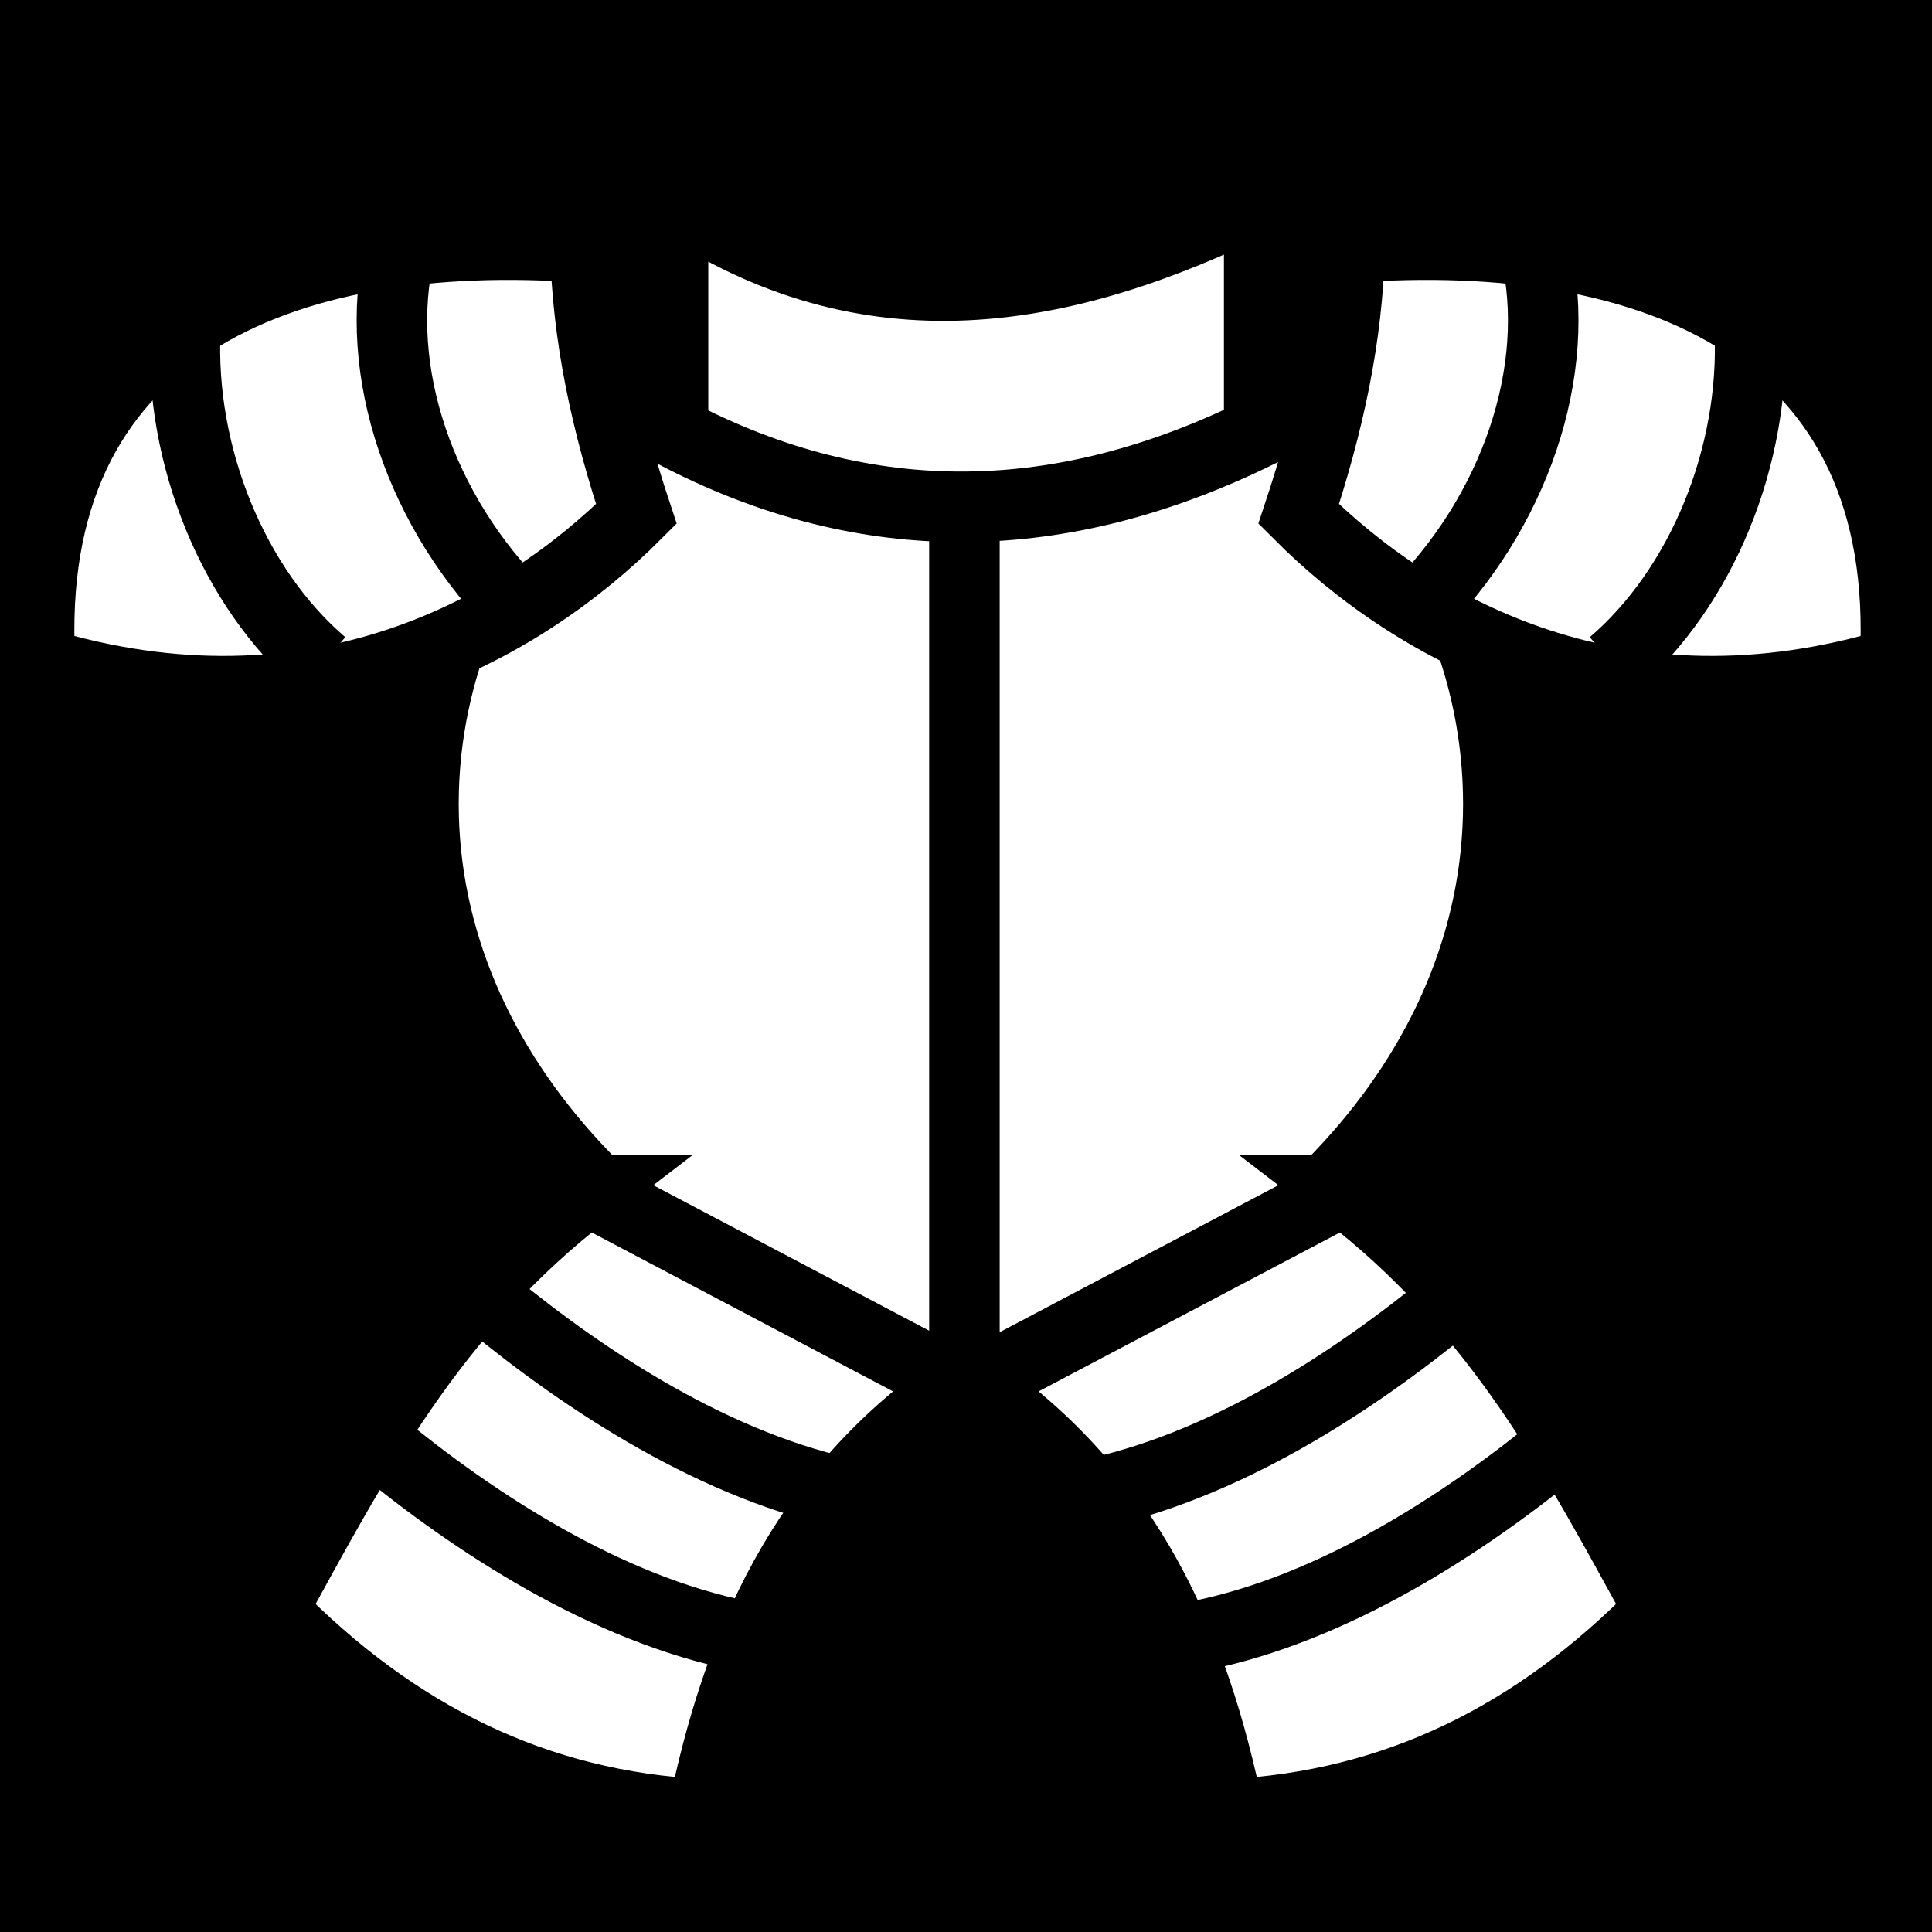
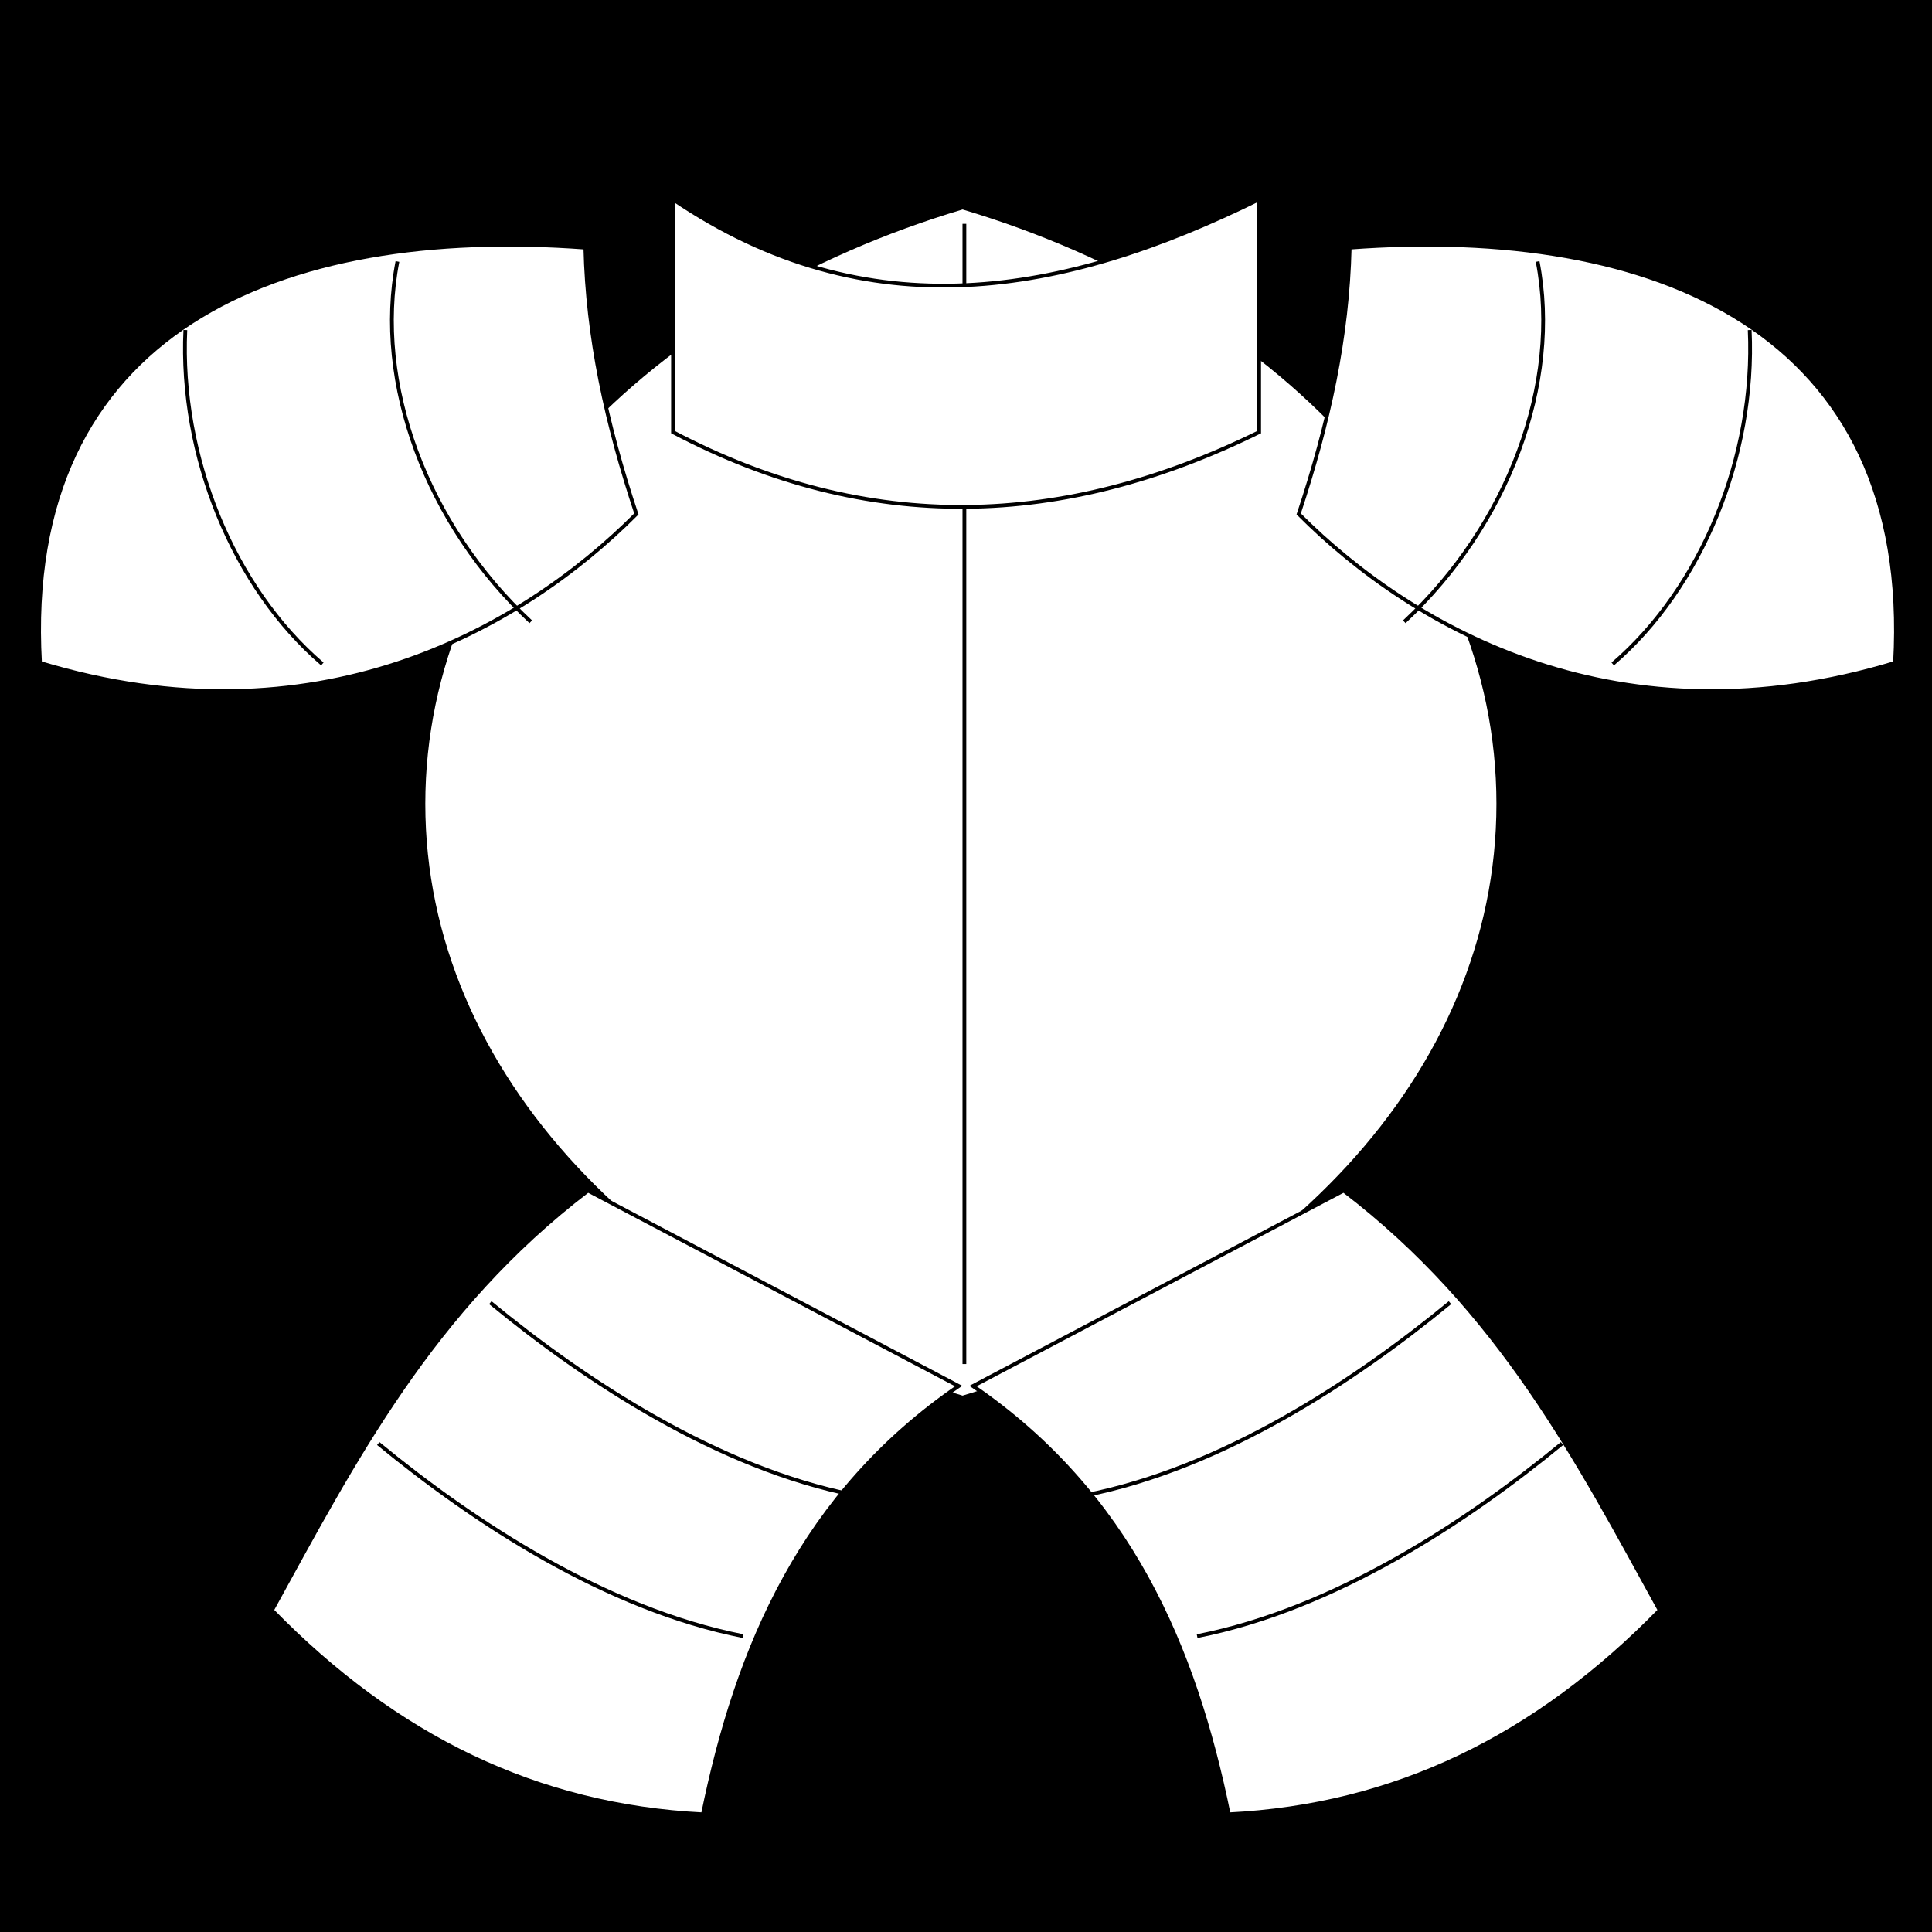
<svg xmlns="http://www.w3.org/2000/svg" viewBox="0 0 512 512">
-   <path d="m0,0h512v512h-512z" />
-   <g transform="matrix(18.68858,0,0,18.68858,-8398.353,-19763.712)">
-     <path d="m463.034,1060.471c-4.458,1.328-7.645,4.614-7.645,8.456s3.187,7.091 7.645,8.419c4.458-1.328 7.597-4.577 7.597-8.419s-3.139-7.128-7.597-8.456z" fill="#fff" stroke="#000" />
-     <path d="m463.06,1060.703v16.169" fill="none" stroke="#000" />
-     <path d="m457.722,1074.412c-2.218,1.694-3.317,3.836-4.482,5.951 1.758,1.802 3.765,2.777 6.111,2.894 .487-2.385 1.411-4.552 3.626-6.073l-5.256-2.772z" fill="#fff" fill-rule="evenodd" stroke="#000" />
-     <path d="m468.438,1074.412c2.218,1.694 3.317,3.836 4.482,5.951-1.758,1.802-3.765,2.777-6.111,2.894-.487-2.385-1.411-4.552-3.626-6.073l5.256-2.772z" fill="#fff" fill-rule="evenodd" stroke="#000" />
-     <path d="m454.748,1077.999c1.353,1.113 3.224,2.347 5.174,2.731" fill="none" stroke="#000" />
-     <path d="m456.337,1076.001c1.353,1.113 3.224,2.347 5.174,2.731" fill="none" stroke="#000" />
-     <path d="m471.534,1077.999c-1.353,1.113-3.224,2.347-5.174,2.731" fill="none" stroke="#000" />
-     <path d="m469.945,1076.001c-1.353,1.113-3.224,2.347-5.174,2.731" fill="none" stroke="#000" />
-     <path d="m476.256,1066.929c.264-4.713-3.41-6.21-7.733-5.889-.03,1.27-.298,2.498-.723,3.777 1.653,1.657 4.571,3.29 8.456,2.112z" fill="#fff" fill-rule="evenodd" stroke="#000" />
-     <path d="m469.298,1066.346c1.474-1.372 2.225-3.384 1.891-5.109" fill="none" stroke="#000" />
-     <path d="m474.196,1062.209c.083,1.783-.678,3.651-1.943,4.735" fill="none" stroke="#000" />
-     <path d="m449.952,1066.929c-.264-4.713 3.41-6.21 7.733-5.889 .03,1.27.298,2.498.723,3.777-1.653,1.657-4.571,3.29-8.456,2.112z" fill="#fff" fill-rule="evenodd" stroke="#000" />
-     <path d="m456.911,1066.346c-1.474-1.372-2.225-3.384-1.891-5.109" fill="none" stroke="#000" />
-     <path d="m452.012,1062.209c-.083,1.783.678,3.651 1.943,4.735" fill="none" stroke="#000" />
-     <path d="m458.928,1060.355c2.771,1.877 5.541,1.367 8.312,0v3.301c-2.771,1.365-5.541,1.46-8.312,0v-3.301z" fill="#fff" stroke="#000" />
+   <path d="M0 0h512v512h-512z" />
+   <g stroke="#000">
+     <path d="M255.093 54.991c-83.316 24.824-142.882 86.222-142.882 158.036s59.566 132.523 142.882 157.348c83.314-24.826 141.977-85.538 141.977-157.348s-58.662-133.212-141.977-158.036z" fill="#fff" />
+     <path d="M255.574 59.317v302.168" fill="none" />
+     <path d="M155.827 315.519c-41.453 31.657-61.996 71.68-83.757 111.216 32.86 33.669 70.355 51.902 114.213 54.083 9.103-44.58 26.366-85.076 67.767-113.499l-98.223-51.799zm200.254 0c41.453 31.657 61.996 71.68 83.757 111.216-32.86 33.669-70.355 51.902-114.213 54.083-9.103-44.58-26.366-85.076-67.767-113.499l98.223-51.799z" fill="#fff" fill-rule="evenodd" />
+     <path d="M100.244 382.553c25.28 20.804 60.254 43.858 96.7 51.037m-67.006-88.364c25.28 20.806 60.254 43.858 96.7 51.039m187.31-13.712c-25.28 20.804-60.254 43.858-96.7 51.037m67.006-88.364c-25.28 20.806-60.254 43.858-96.7 51.039" fill="none" />
+     <path d="M502.199 175.669c4.936-88.089-63.737-116.047-144.517-110.05-.557 23.731-5.564 46.68-13.514 70.583 30.888 30.969 85.427 61.484 158.031 39.467z" fill="#fff" fill-rule="evenodd" />
+     <path d="M372.151 164.775c27.553-25.639 41.586-63.25 35.331-95.48m56.208 18.165c1.549 33.322-12.68 68.241-36.304 88.496" fill="none" />
+     <path d="M10.608 175.669c-4.936-88.089 63.737-116.047 144.517-110.05.557 23.731 5.564 46.68 13.514 70.583-30.888 30.969-85.427 61.484-158.031 39.467z" fill="#fff" fill-rule="evenodd" />
+     <path d="M140.656 164.775c-27.553-25.639-41.586-63.25-35.331-95.48m-56.208 18.165c-1.549 33.322 12.68 68.241 36.304 88.496" fill="none" />
+     <path d="M178.354 52.827c51.777 35.078 103.553 25.538 155.33 0v61.698c-51.777 25.512-103.553 27.291-155.33 0v-61.698z" fill="#fff" />
  </g>
</svg>
